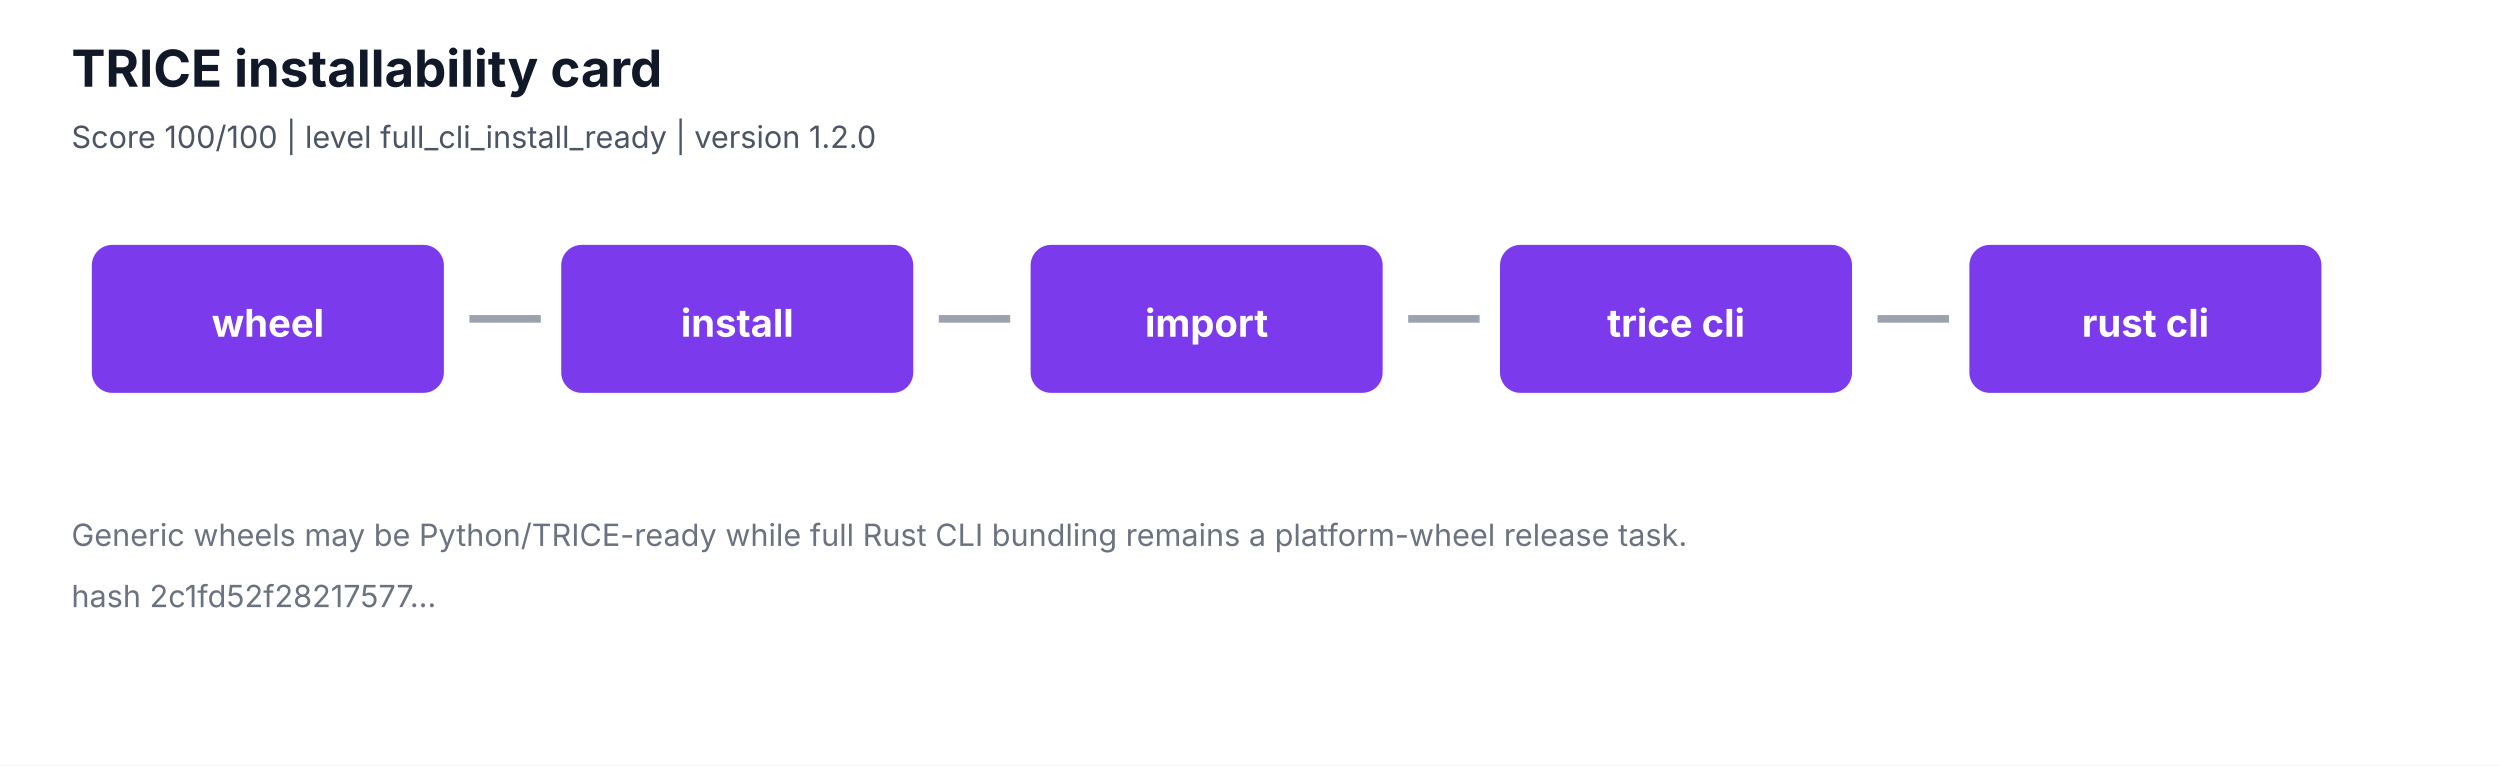
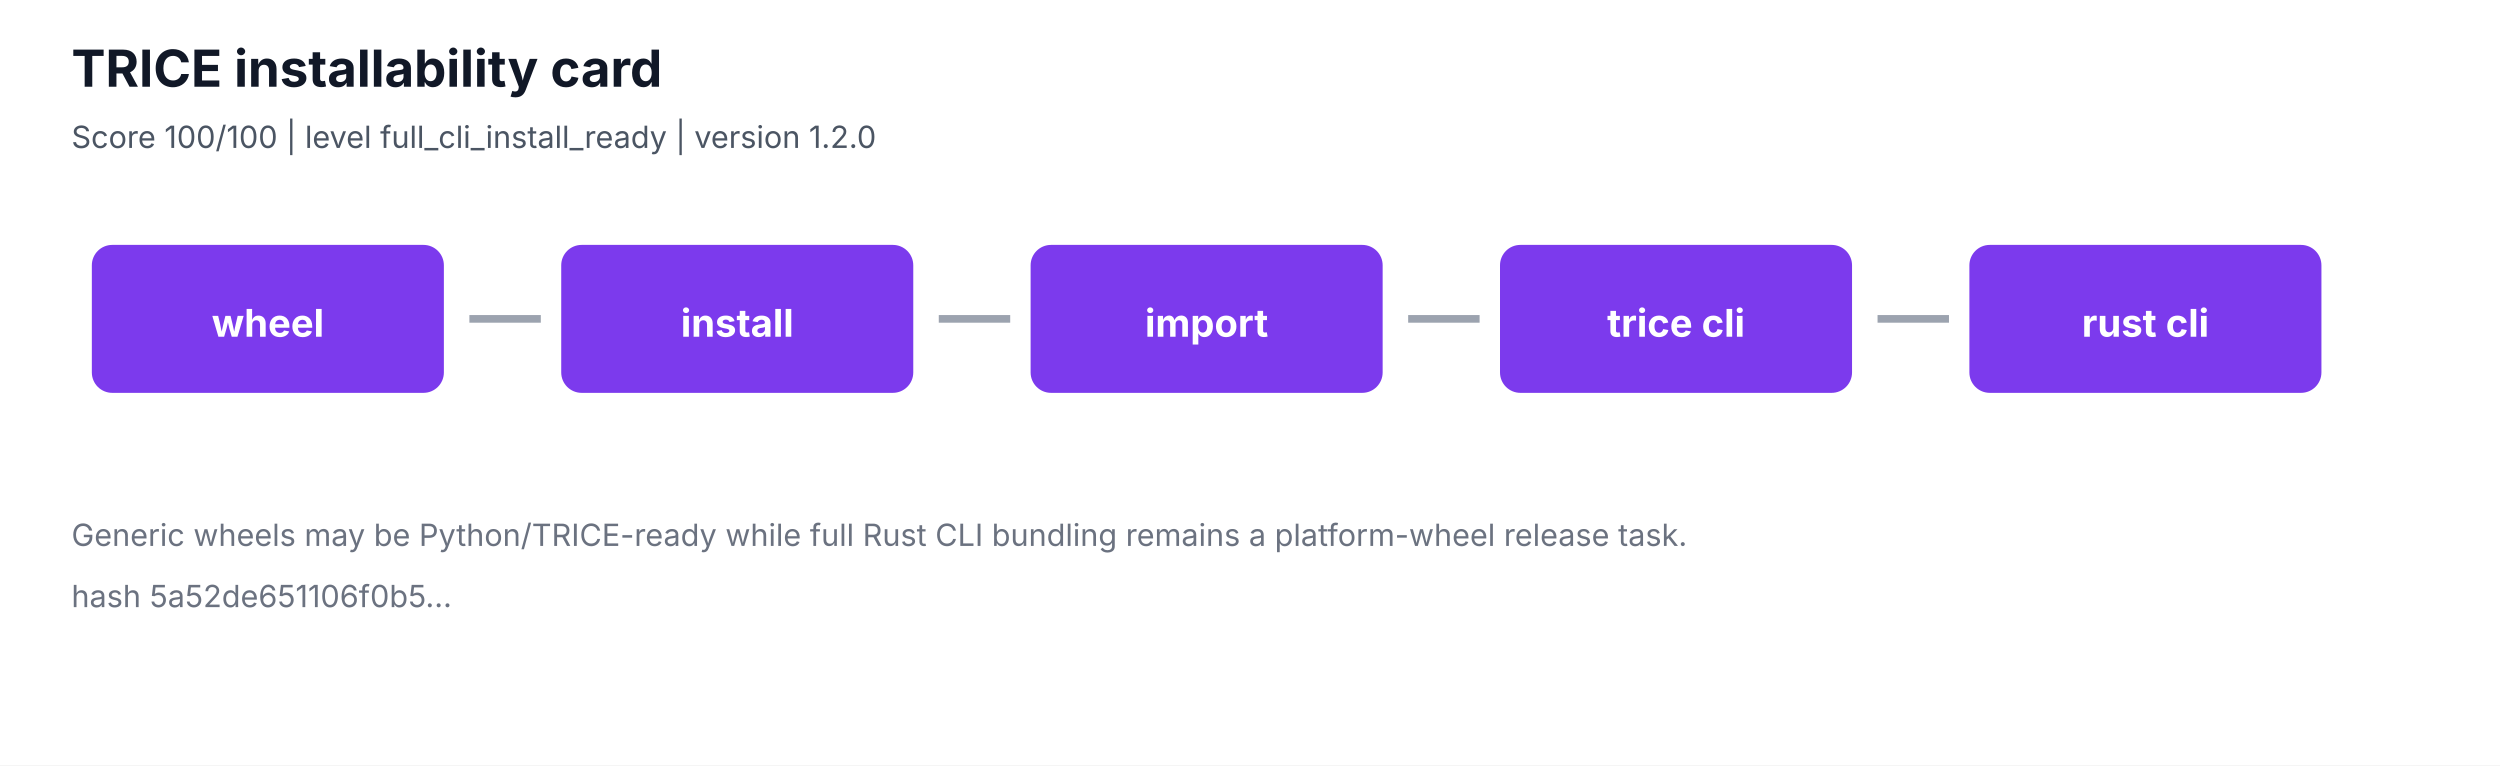
<svg xmlns="http://www.w3.org/2000/svg" width="980" height="300" viewBox="0 0 980 300">
  <rect width="100%" height="100%" fill="#ffffff" />
  <text x="28" y="34" font-family="Inter,Segoe UI,Arial" font-size="20" font-weight="700" fill="#111827">TRICE installability card</text>
  <text x="28" y="58" font-family="Inter,Segoe UI,Arial" font-size="12" fill="#4b5563">Score 100/100 | level full_cli_install_ready | version 1.2.0</text>
  <rect x="36" y="96" width="138" height="58" rx="8" fill="#7c3aed" />
  <text x="105" y="132" text-anchor="middle" font-family="Inter,Segoe UI,Arial" font-size="15" font-weight="700" fill="#ffffff">wheel</text>
  <line x1="184" y1="125" x2="212" y2="125" stroke="#9ca3af" stroke-width="3" />
  <rect x="220" y="96" width="138" height="58" rx="8" fill="#7c3aed" />
  <text x="289" y="132" text-anchor="middle" font-family="Inter,Segoe UI,Arial" font-size="15" font-weight="700" fill="#ffffff">install</text>
  <line x1="368" y1="125" x2="396" y2="125" stroke="#9ca3af" stroke-width="3" />
  <rect x="404" y="96" width="138" height="58" rx="8" fill="#7c3aed" />
  <text x="473" y="132" text-anchor="middle" font-family="Inter,Segoe UI,Arial" font-size="15" font-weight="700" fill="#ffffff">import</text>
  <line x1="552" y1="125" x2="580" y2="125" stroke="#9ca3af" stroke-width="3" />
  <rect x="588" y="96" width="138" height="58" rx="8" fill="#7c3aed" />
  <text x="657" y="132" text-anchor="middle" font-family="Inter,Segoe UI,Arial" font-size="15" font-weight="700" fill="#ffffff">trice cli</text>
  <line x1="736" y1="125" x2="764" y2="125" stroke="#9ca3af" stroke-width="3" />
  <rect x="772" y="96" width="138" height="58" rx="8" fill="#7c3aed" />
  <text x="841" y="132" text-anchor="middle" font-family="Inter,Segoe UI,Arial" font-size="15" font-weight="700" fill="#ffffff">rust cli</text>
  <text x="28" y="214" font-family="Inter,Segoe UI,Arial" font-size="12" fill="#6b7280">Generic wheels may be Python/TRICE-ready while full Rust CLI bundling remains a platform-wheel release task.</text>
-   <text x="28" y="238" font-family="Inter,Segoe UI,Arial" font-size="12" fill="#6b7280">hash 2c1fd52f28217577...</text>
+   <text x="28" y="238" font-family="Inter,Segoe UI,Arial" font-size="12" fill="#6b7280">hash 5a52de651106f0b5...</text>
</svg>
